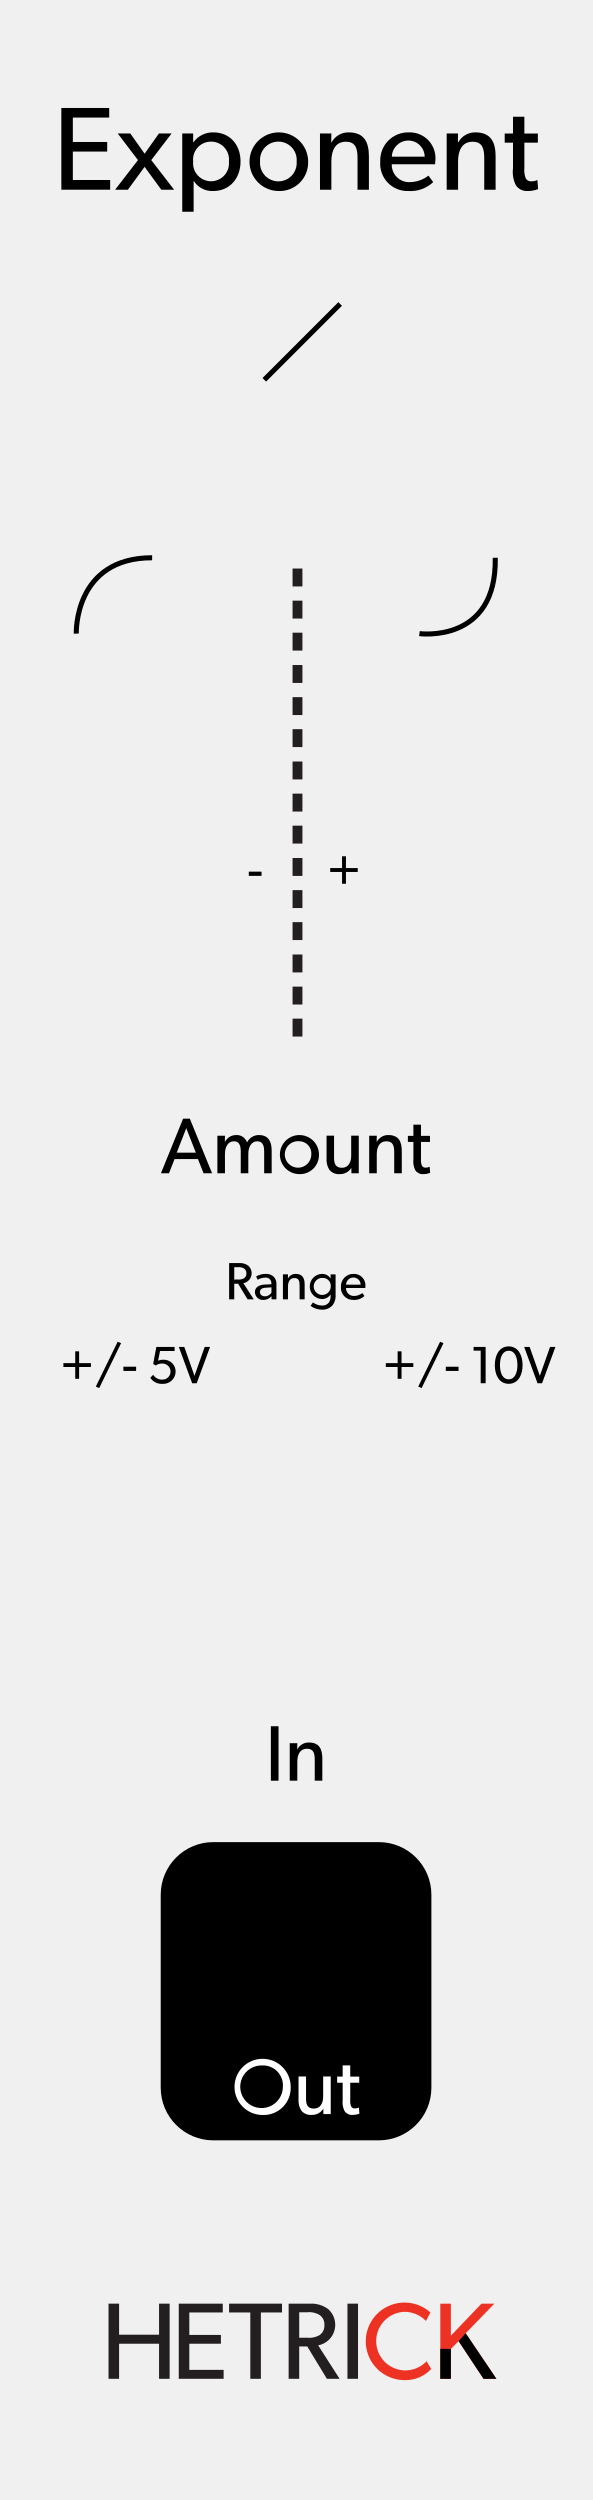
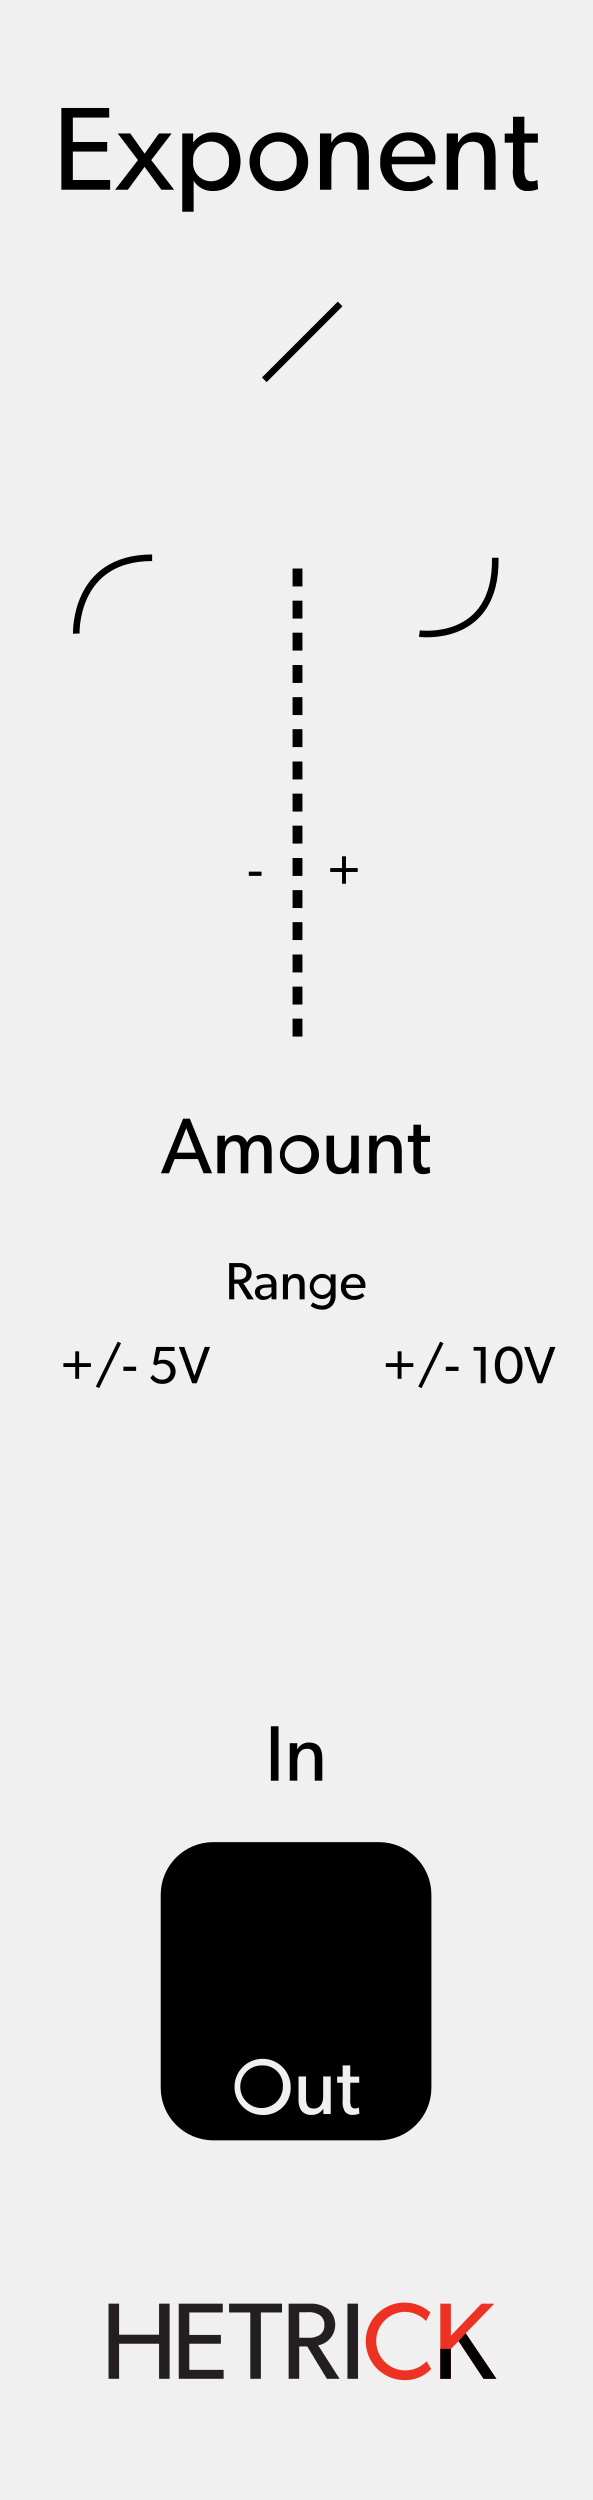
- <svg xmlns="http://www.w3.org/2000/svg" id="svg8" width="90" height="380" viewBox="0 0 90 380">
+ <svg xmlns="http://www.w3.org/2000/svg" id="svg8" width="90" height="380" viewBox="0 0 90 380" version="1.1">
+   <defs id="defs177" />
  <g id="layer1">
    <path id="rect817" d="M0,0H90V380H0Z" transform="translate(0 0.00002)" style="fill: #f0f0f0" />
  </g>
-   <g>
-     <path d="M25.784,361.578H24.178v-5.331H18.102v5.331H16.496V350.155h1.606v4.719h6.076v-4.719h1.606Z" transform="translate(0 0.00002)" style="fill: #231f20" />
-     <path d="M33.992,361.578H27.171V350.155h6.689v1.341H28.776v3.411h4.801v1.341h-4.801v3.973h5.215Z" transform="translate(0 0.00002)" style="fill: #231f20" />
-     <path d="M42.865,351.496H39.653v10.083h-1.606V351.496H34.819v-1.341h8.046Z" transform="translate(0 0.00002)" style="fill: #231f20" />
-     <path d="M51.622,361.578H49.685l-2.98-4.917H45.479v4.917h-1.606V350.155h3.228a4.373,4.373,0,0,1,2.748.795A3.185,3.185,0,0,1,48.36,356.496Zm-3.046-9.702a3.047,3.047,0,0,0-1.92-.414h-1.175v3.874h1.175a3.159,3.159,0,0,0,1.92-.397,1.727,1.727,0,0,0,.729-1.54A1.698,1.698,0,0,0,48.575,351.877Z" transform="translate(0 0.00002)" style="fill: #231f20" />
-     <path d="M54.419,361.578H52.813V350.155h1.606Z" transform="translate(0 0.00002)" style="fill: #231f20" />
-     <path d="M65.542,360.088A5.355,5.355,0,0,1,61.37,361.777a5.895,5.895,0,1,1,4.056-10.281l-.679,1.291a4.527,4.527,0,0,0-3.311-1.391,4.458,4.458,0,0,0,0,8.907,4.522,4.522,0,0,0,3.411-1.391Z" transform="translate(0 0.00002)" style="fill: #ed3224" />
-     <path d="M75.452,361.578H73.499L69.707,355.85l-1.175,1.192v4.536H66.926V350.155h1.606v4.868l4.652-4.868h1.954l-4.354,4.503Z" transform="translate(0 0.00002)" style="fill: #ed3224" />
-     <path d="M75.452,361.578H73.499L69.707,355.85l-1.175,1.192v4.536H66.926V357.019l1.606.023,1.175-1.192,1.076-1.192.616.914.497.737Z" transform="translate(0 0.00002)" />
+   <g id="g22">
+     <path d="M25.784,361.578H24.178v-5.331H18.102v5.331H16.496V350.155h1.606v4.719h6.076v-4.719h1.606Z" transform="translate(0 0.00002)" style="fill: #231f20" id="path6" />
+     <path d="M33.992,361.578H27.171V350.155h6.689v1.341H28.776v3.411h4.801v1.341h-4.801v3.973h5.215Z" transform="translate(0 0.00002)" style="fill: #231f20" id="path8" />
+     <path d="M42.865,351.496H39.653v10.083h-1.606V351.496H34.819v-1.341h8.046Z" transform="translate(0 0.00002)" style="fill: #231f20" id="path10" />
+     <path d="M51.622,361.578H49.685l-2.98-4.917H45.479v4.917h-1.606V350.155h3.228a4.373,4.373,0,0,1,2.748.795A3.185,3.185,0,0,1,48.36,356.496Zm-3.046-9.702a3.047,3.047,0,0,0-1.92-.414h-1.175v3.874h1.175a3.159,3.159,0,0,0,1.92-.397,1.727,1.727,0,0,0,.729-1.54A1.698,1.698,0,0,0,48.575,351.877Z" transform="translate(0 0.00002)" style="fill: #231f20" id="path12" />
+     <path d="M54.419,361.578H52.813V350.155h1.606Z" transform="translate(0 0.00002)" style="fill: #231f20" id="path14" />
+     <path d="M65.542,360.088A5.355,5.355,0,0,1,61.37,361.777a5.895,5.895,0,1,1,4.056-10.281l-.679,1.291a4.527,4.527,0,0,0-3.311-1.391,4.458,4.458,0,0,0,0,8.907,4.522,4.522,0,0,0,3.411-1.391Z" transform="translate(0 0.00002)" style="fill: #ed3224" id="path16" />
+     <path d="M75.452,361.578H73.499L69.707,355.85l-1.175,1.192v4.536H66.926V350.155h1.606v4.868l4.652-4.868h1.954l-4.354,4.503Z" transform="translate(0 0.00002)" style="fill: #ed3224" id="path18" />
+     <path d="M75.452,361.578H73.499L69.707,355.85l-1.175,1.192v4.536H66.926V357.019l1.606.023,1.175-1.192,1.076-1.192.616.914.497.737Z" transform="translate(0 0.00002)" id="path20" />
  </g>
-   <g>
-     <path d="M16.743,28.836H9.325V16.413h7.274v1.458H11.071v3.709H16.293v1.458H11.071v4.321h5.672Z" transform="translate(0 0.00002)" />
-     <path d="M26.463,28.836H24.518l-2.539-3.475-2.539,3.475H17.496l3.475-4.501-3.079-4.051h1.909l2.179,3.079,2.179-3.079H26.085L22.988,24.335Z" transform="translate(0 0.00002)" />
-     <path d="M32.402,29.035a3.323,3.323,0,0,1-2.953-1.531l-.018-.018v4.7H27.702V20.284h1.657v1.351h.036a3.626,3.626,0,0,1,3.043-1.513c2.521,0,4.124,1.891,4.124,4.43C36.561,27.09,34.94,29.035,32.402,29.035Zm-.324-7.508a2.72,2.72,0,0,0-2.719,3.007,2.734,2.734,0,1,0,5.438,0A2.72,2.72,0,0,0,32.078,21.526Z" transform="translate(0 0.00002)" />
-     <path d="M42.319,29.035a4.457,4.457,0,1,1,4.52-4.447A4.336,4.336,0,0,1,42.319,29.035Zm0-7.508a2.782,2.782,0,0,0-2.791,3.007,2.792,2.792,0,1,0,5.563,0A2.779,2.779,0,0,0,42.319,21.526Z" transform="translate(0 0.00002)" />
-     <path d="M56.073,28.836H54.345V24.065c0-1.44-.253-2.521-1.783-2.521-1.603,0-2.196,1.35-2.196,2.989v4.303H48.637V20.284h1.729l-.019,1.351h.055a2.889,2.889,0,0,1,2.61-1.513c2.431,0,3.062,1.603,3.062,3.655Z" transform="translate(0 0.00002)" />
-     <path d="M66.134,24.965H59.544a2.638,2.638,0,0,0,2.755,2.719,4.734,4.734,0,0,0,2.827-.99l.72.99a5.021,5.021,0,0,1-3.763,1.351,4.147,4.147,0,0,1-4.285-4.483,4.242,4.242,0,0,1,4.339-4.43,3.905,3.905,0,0,1,4.052,4.087A7.365,7.365,0,0,1,66.134,24.965ZM64.55,23.813a2.472,2.472,0,0,0-2.467-2.449A2.516,2.516,0,0,0,59.562,23.813Z" transform="translate(0 0.00002)" />
-     <path d="M75.332,28.836H73.604V24.065c0-1.44-.253-2.521-1.783-2.521-1.603,0-2.196,1.35-2.196,2.989v4.303H67.896V20.284H69.624l-.019,1.351h.055a2.889,2.889,0,0,1,2.61-1.513c2.431,0,3.062,1.603,3.062,3.655Z" transform="translate(0 0.00002)" />
-     <path d="M81.792,28.747a4.332,4.332,0,0,1-1.566.288,2.007,2.007,0,0,1-1.818-.882,4.464,4.464,0,0,1-.433-2.557V21.688H76.715V20.302h1.26V17.745h1.729v2.557h2.053v1.387H79.703v3.871a3.373,3.373,0,0,0,.216,1.566.896.896,0,0,0,.883.432,2.083,2.083,0,0,0,.882-.198Z" transform="translate(0 0.00002)" />
+   <g id="g40">
+     <path d="M16.743,28.836H9.325V16.413h7.274v1.458H11.071v3.709H16.293v1.458H11.071v4.321h5.672Z" transform="translate(0 0.00002)" id="path24" />
+     <path d="M26.463,28.836H24.518l-2.539-3.475-2.539,3.475H17.496l3.475-4.501-3.079-4.051h1.909l2.179,3.079,2.179-3.079H26.085L22.988,24.335Z" transform="translate(0 0.00002)" id="path26" />
+     <path d="M32.402,29.035a3.323,3.323,0,0,1-2.953-1.531l-.018-.018v4.7H27.702V20.284h1.657v1.351h.036a3.626,3.626,0,0,1,3.043-1.513c2.521,0,4.124,1.891,4.124,4.43C36.561,27.09,34.94,29.035,32.402,29.035Zm-.324-7.508a2.72,2.72,0,0,0-2.719,3.007,2.734,2.734,0,1,0,5.438,0A2.72,2.72,0,0,0,32.078,21.526Z" transform="translate(0 0.00002)" id="path28" />
+     <path d="M42.319,29.035a4.457,4.457,0,1,1,4.52-4.447A4.336,4.336,0,0,1,42.319,29.035Zm0-7.508a2.782,2.782,0,0,0-2.791,3.007,2.792,2.792,0,1,0,5.563,0A2.779,2.779,0,0,0,42.319,21.526Z" transform="translate(0 0.00002)" id="path30" />
+     <path d="M56.073,28.836H54.345V24.065c0-1.44-.253-2.521-1.783-2.521-1.603,0-2.196,1.35-2.196,2.989v4.303H48.637V20.284h1.729l-.019,1.351h.055a2.889,2.889,0,0,1,2.61-1.513c2.431,0,3.062,1.603,3.062,3.655Z" transform="translate(0 0.00002)" id="path32" />
+     <path d="M66.134,24.965H59.544a2.638,2.638,0,0,0,2.755,2.719,4.734,4.734,0,0,0,2.827-.99l.72.99a5.021,5.021,0,0,1-3.763,1.351,4.147,4.147,0,0,1-4.285-4.483,4.242,4.242,0,0,1,4.339-4.43,3.905,3.905,0,0,1,4.052,4.087A7.365,7.365,0,0,1,66.134,24.965ZM64.55,23.813a2.472,2.472,0,0,0-2.467-2.449A2.516,2.516,0,0,0,59.562,23.813Z" transform="translate(0 0.00002)" id="path34" />
+     <path d="M75.332,28.836H73.604V24.065c0-1.44-.253-2.521-1.783-2.521-1.603,0-2.196,1.35-2.196,2.989v4.303H67.896V20.284H69.624l-.019,1.351h.055a2.889,2.889,0,0,1,2.61-1.513c2.431,0,3.062,1.603,3.062,3.655Z" transform="translate(0 0.00002)" id="path36" />
+     <path d="M81.792,28.747a4.332,4.332,0,0,1-1.566.288,2.007,2.007,0,0,1-1.818-.882,4.464,4.464,0,0,1-.433-2.557V21.688H76.715V20.302h1.26V17.745h1.729v2.557h2.053v1.387H79.703v3.871a3.373,3.373,0,0,0,.216,1.566.896.896,0,0,0,.883.432,2.083,2.083,0,0,0,.882-.198Z" transform="translate(0 0.00002)" id="path38" />
  </g>
-   <g>
-     <path d="M32.234,178.333H30.939l-.852-2.159H26.538L25.686,178.333H24.463l3.37-8.299h1.019Zm-2.471-3.13-1.451-3.718-1.451,3.718Z" transform="translate(0 0.00002)" />
-     <path d="M41.293,178.333H40.154v-3.322c0-.66-.12-1.535-1.043-1.535-.912,0-1.367.875-1.367,1.895v2.962H36.592v-3.322c0-.839-.204-1.535-1.032-1.535-.912,0-1.367.875-1.367,1.895v2.962H33.042v-5.697h1.151l-.012.899h.036a1.88,1.88,0,0,1,1.643-1.007,1.643,1.643,0,0,1,1.691,1.127,1.977,1.977,0,0,1,1.811-1.127c1.523,0,1.931,1.115,1.931,2.351Z" transform="translate(0 0.00002)" />
-     <path d="M45.473,178.465a2.969,2.969,0,1,1,3.01-2.962A2.888,2.888,0,0,1,45.473,178.465Zm0-5.001a2.016,2.016,0,1,0,1.847,2.003A1.853,1.853,0,0,0,45.473,173.464Z" transform="translate(0 0.00002)" />
-     <path d="M54.531,178.333H53.416l-.013-.815a1.985,1.985,0,0,1-1.763.947,1.845,1.845,0,0,1-1.583-.66,2.891,2.891,0,0,1-.42-1.763V172.624h1.14v3.37c0,.78.168,1.511,1.188,1.511,1.007,0,1.415-.863,1.415-1.823V172.624h1.151Z" transform="translate(0 0.00002)" />
-     <path d="M61.071,178.333H59.92v-3.178c0-.959-.168-1.679-1.188-1.679-1.067,0-1.463.899-1.463,1.991V178.333H56.118v-5.697h1.151l-.013.899H57.293a1.925,1.925,0,0,1,1.739-1.007c1.619,0,2.039,1.067,2.039,2.435Z" transform="translate(0 0.00002)" />
-     <path d="M65.381,178.273a2.892,2.892,0,0,1-1.044.192,1.337,1.337,0,0,1-1.211-.587,2.971,2.971,0,0,1-.288-1.703v-2.603H61.998v-.924h.84v-1.703h1.151v1.703h1.367v.924H63.989v2.579a2.243,2.243,0,0,0,.144,1.043.597.597,0,0,0,.588.288,1.391,1.391,0,0,0,.588-.132Z" transform="translate(0 0.00002)" />
+   <g id="g54">
+     <path d="M32.234,178.333H30.939l-.852-2.159H26.538L25.686,178.333H24.463l3.37-8.299h1.019Zm-2.471-3.13-1.451-3.718-1.451,3.718Z" transform="translate(0 0.00002)" id="path42" />
+     <path d="M41.293,178.333H40.154v-3.322c0-.66-.12-1.535-1.043-1.535-.912,0-1.367.875-1.367,1.895v2.962H36.592v-3.322c0-.839-.204-1.535-1.032-1.535-.912,0-1.367.875-1.367,1.895v2.962H33.042v-5.697h1.151l-.012.899h.036a1.88,1.88,0,0,1,1.643-1.007,1.643,1.643,0,0,1,1.691,1.127,1.977,1.977,0,0,1,1.811-1.127c1.523,0,1.931,1.115,1.931,2.351Z" transform="translate(0 0.00002)" id="path44" />
+     <path d="M45.473,178.465a2.969,2.969,0,1,1,3.01-2.962A2.888,2.888,0,0,1,45.473,178.465Zm0-5.001a2.016,2.016,0,1,0,1.847,2.003A1.853,1.853,0,0,0,45.473,173.464Z" transform="translate(0 0.00002)" id="path46" />
+     <path d="M54.531,178.333H53.416l-.013-.815a1.985,1.985,0,0,1-1.763.947,1.845,1.845,0,0,1-1.583-.66,2.891,2.891,0,0,1-.42-1.763V172.624h1.14v3.37c0,.78.168,1.511,1.188,1.511,1.007,0,1.415-.863,1.415-1.823V172.624h1.151Z" transform="translate(0 0.00002)" id="path48" />
+     <path d="M61.071,178.333H59.92v-3.178c0-.959-.168-1.679-1.188-1.679-1.067,0-1.463.899-1.463,1.991V178.333H56.118v-5.697h1.151l-.013.899H57.293a1.925,1.925,0,0,1,1.739-1.007c1.619,0,2.039,1.067,2.039,2.435Z" transform="translate(0 0.00002)" id="path50" />
+     <path d="M65.381,178.273a2.892,2.892,0,0,1-1.044.192,1.337,1.337,0,0,1-1.211-.587,2.971,2.971,0,0,1-.288-1.703v-2.603H61.998v-.924h.84v-1.703h1.151v1.703h1.367v.924H63.989v2.579a2.243,2.243,0,0,0,.144,1.043.597.597,0,0,0,.588.288,1.391,1.391,0,0,0,.588-.132Z" transform="translate(0 0.00002)" id="path52" />
  </g>
-   <g>
-     <path d="M42.335,270.666H41.172v-8.275H42.335Z" transform="translate(0 0.00002)" />
-     <path d="M48.992,270.666H47.841v-3.178c0-.96-.167-1.68-1.187-1.68-1.067,0-1.463.899-1.463,1.991V270.666H44.04v-5.696h1.151l-.012.899h.036a1.925,1.925,0,0,1,1.739-1.008c1.619,0,2.038,1.067,2.038,2.435Z" transform="translate(0 0.00002)" />
+   <g id="g60">
+     <path d="M42.335,270.666H41.172v-8.275H42.335Z" transform="translate(0 0.00002)" id="path56" />
+     <path d="M48.992,270.666H47.841v-3.178c0-.96-.167-1.68-1.187-1.68-1.067,0-1.463.899-1.463,1.991V270.666H44.04v-5.696h1.151l-.012.899h.036a1.925,1.925,0,0,1,1.739-1.008c1.619,0,2.038,1.067,2.038,2.435Z" transform="translate(0 0.00002)" id="path58" />
  </g>
-   <rect x="24.429" y="280" width="41.142" height="45.333" rx="8" ry="8" />
-   <g>
-     <path d="M39.916,321.478a4.27,4.27,0,1,1,4.27-4.27A4.111,4.111,0,0,1,39.916,321.478Zm0-7.531a3.242,3.242,0,1,0,3.083,3.237A3.027,3.027,0,0,0,39.916,313.946Z" transform="translate(0 0.00002)" style="fill: #fff" />
-     <path d="M50.271,321.334H49.155l-.012-.815a1.987,1.987,0,0,1-1.763.947,1.845,1.845,0,0,1-1.583-.66,2.891,2.891,0,0,1-.42-1.763v-3.418H46.517v3.37c0,.779.168,1.511,1.188,1.511,1.008,0,1.415-.863,1.415-1.822V315.625h1.151Z" transform="translate(0 0.00002)" style="fill: #fff" />
-     <path d="M54.628,321.273a2.885,2.885,0,0,1-1.044.192,1.335,1.335,0,0,1-1.211-.588,2.97,2.97,0,0,1-.288-1.703v-2.603h-.84v-.924H52.085v-1.702h1.151v1.702h1.367v.924H53.236v2.579a2.24,2.24,0,0,0,.144,1.043.597.597,0,0,0,.588.288,1.391,1.391,0,0,0,.588-.132Z" transform="translate(0 0.00002)" style="fill: #fff" />
+   <rect x="24.429" y="280" width="41.142" height="45.333" rx="8" ry="8" id="rect62" />
+   <g id="g70" style="fill:#f0f0f0;fill-opacity:1">
+     <path d="M39.916,321.478a4.27,4.27,0,1,1,4.27-4.27A4.111,4.111,0,0,1,39.916,321.478Zm0-7.531a3.242,3.242,0,1,0,3.083,3.237A3.027,3.027,0,0,0,39.916,313.946Z" transform="translate(0 0.00002)" style="fill:#f0f0f0;fill-opacity:1" id="path64" />
+     <path d="M50.271,321.334H49.155l-.012-.815a1.987,1.987,0,0,1-1.763.947,1.845,1.845,0,0,1-1.583-.66,2.891,2.891,0,0,1-.42-1.763v-3.418H46.517v3.37c0,.779.168,1.511,1.188,1.511,1.008,0,1.415-.863,1.415-1.822V315.625h1.151Z" transform="translate(0 0.00002)" style="fill:#f0f0f0;fill-opacity:1" id="path66" />
+     <path d="M54.628,321.273a2.885,2.885,0,0,1-1.044.192,1.335,1.335,0,0,1-1.211-.588,2.97,2.97,0,0,1-.288-1.703v-2.603h-.84v-.924H52.085v-1.702h1.151v1.702h1.367v.924H53.236v2.579a2.24,2.24,0,0,0,.144,1.043.597.597,0,0,0,.588.288,1.391,1.391,0,0,0,.588-.132Z" transform="translate(0 0.00002)" style="fill:#f0f0f0;fill-opacity:1" id="path68" />
  </g>
-   <g>
-     <g>
-       <rect x="37.501" y="144" width="14.998" height="14.667" style="fill: none" />
-       <rect x="44.469" y="145.084" width="1.5" height="2.722" style="fill: #231f20" />
-       <rect x="44.469" y="149.966" width="1.5" height="2.722" style="fill: #231f20" />
-       <rect x="44.469" y="154.833" width="1.5" height="2.722" style="fill: #231f20" />
-     </g>
-     <g>
-       <rect x="37.501" y="129.333" width="14.998" height="14.667" style="fill: none" />
-       <rect x="44.469" y="130.417" width="1.5" height="2.722" style="fill: #231f20" />
-       <rect x="44.469" y="135.3" width="1.5" height="2.722" style="fill: #231f20" />
-       <rect x="44.469" y="140.166" width="1.5" height="2.722" style="fill: #231f20" />
-     </g>
-     <g>
-       <rect x="37.501" y="114.667" width="14.998" height="14.667" style="fill: none" />
-       <rect x="44.469" y="115.75" width="1.5" height="2.722" style="fill: #231f20" />
-       <rect x="44.469" y="120.633" width="1.5" height="2.722" style="fill: #231f20" />
-       <rect x="44.469" y="125.5" width="1.5" height="2.722" style="fill: #231f20" />
-     </g>
-     <g>
-       <rect x="37.501" y="100" width="14.998" height="14.667" style="fill: none" />
-       <rect x="44.469" y="101.084" width="1.5" height="2.722" style="fill: #231f20" />
-       <rect x="44.469" y="105.966" width="1.5" height="2.722" style="fill: #231f20" />
-       <rect x="44.469" y="110.833" width="1.5" height="2.722" style="fill: #231f20" />
-     </g>
-     <g>
-       <rect x="37.501" y="85.333" width="14.998" height="14.667" style="fill: none" />
-       <rect x="44.469" y="86.417" width="1.5" height="2.722" style="fill: #231f20" />
-       <rect x="44.469" y="91.3" width="1.5" height="2.722" style="fill: #231f20" />
-       <rect x="44.469" y="96.166" width="1.5" height="2.722" style="fill: #231f20" />
-     </g>
+   <rect x="37.501" y="144" width="14.998" height="14.667" style="fill:none" id="rect72" />
+   <rect x="37.501" y="129.333" width="14.998" height="14.667" style="fill:none" id="rect82" />
+   <rect x="37.501" y="114.667" width="14.998" height="14.667" style="fill:none" id="rect92" />
+   <rect x="37.501" y="100" width="14.998" height="14.667" style="fill:none" id="rect102" />
+   <rect x="37.501" y="85.333" width="14.998" height="14.667" style="fill:none" id="rect112" />
+   <g id="g976">
+     <rect x="44.469" y="145.084" width="1.5" height="2.722" style="fill:#000000" id="rect74" />
+     <rect x="44.469" y="149.966" width="1.5" height="2.722" style="fill:#000000" id="rect76" />
+     <rect x="44.469" y="154.833" width="1.5" height="2.722" style="fill:#000000" id="rect78" />
+     <rect x="44.469" y="130.417" width="1.5" height="2.722" style="fill:#000000" id="rect84" />
+     <rect x="44.469" y="135.3" width="1.5" height="2.722" style="fill:#000000" id="rect86" />
+     <rect x="44.469" y="140.166" width="1.5" height="2.722" style="fill:#000000" id="rect88" />
+     <rect x="44.469" y="115.75" width="1.5" height="2.722" style="fill:#000000" id="rect94" />
+     <rect x="44.469" y="120.633" width="1.5" height="2.722" style="fill:#000000" id="rect96" />
+     <rect x="44.469" y="125.5" width="1.5" height="2.722" style="fill:#000000" id="rect98" />
+     <rect x="44.469" y="101.084" width="1.5" height="2.722" style="fill:#000000" id="rect104" />
+     <rect x="44.469" y="105.966" width="1.5" height="2.722" style="fill:#000000" id="rect106" />
+     <rect x="44.469" y="110.833" width="1.5" height="2.722" style="fill:#000000" id="rect108" />
+     <rect x="44.469" y="86.417" width="1.5" height="2.722" style="fill:#000000" id="rect114" />
+     <rect x="44.469" y="91.3" width="1.5" height="2.722" style="fill:#000000" id="rect116" />
+     <rect x="44.469" y="96.166" width="1.5" height="2.722" style="fill:#000000" id="rect118" />
  </g>
-   <g>
-     <path d="M39.752,133.13H37.817v-.64h1.935Z" transform="translate(0 0.00002)" />
-     <path d="M54.375,132.538H52.584v1.791h-.592v-1.791H50.193v-.592h1.799v-1.791h.592v1.791h1.791Z" transform="translate(0 0.00002)" />
+   <g id="g128">
+     <path d="M39.752,133.13H37.817v-.64h1.935Z" transform="translate(0 0.00002)" id="path124" />
+     <path d="M54.375,132.538H52.584v1.791h-.592v-1.791H50.193v-.592h1.799v-1.791h.592v1.791h1.791Z" transform="translate(0 0.00002)" id="path126" />
  </g>
-   <g>
-     <path d="M13.817,207.787h-1.791v1.791h-.592v-1.791H9.636v-.592h1.799v-1.791h.592v1.791h1.791Z" transform="translate(0 0.00002)" />
-     <path d="M18.402,204.165l-3.326,6.828-.512-.231,3.326-6.82Z" transform="translate(0 0.00002)" />
-     <path d="M20.69,208.379H18.755v-.64h1.935Z" transform="translate(0 0.00002)" />
-     <path d="M24.659,210.346a2.039,2.039,0,0,1-1.815-.928l.432-.447a1.604,1.604,0,0,0,1.375.735,1.224,1.224,0,1,0,0-2.446,1.571,1.571,0,0,0-.976.296l-.392-.232.48-2.59H26.538v.623H24.323l-.288,1.464a1.917,1.917,0,0,1,.783-.145,1.796,1.796,0,0,1,1.879,1.808A1.895,1.895,0,0,1,24.659,210.346Z" transform="translate(0 0.00002)" />
-     <path d="M31.929,204.733l-2.031,5.524h-.688l-2.031-5.524h.832l1.551,4.397,1.551-4.397Z" transform="translate(0 0.00002)" />
+   <g id="g140">
+     <path d="M13.817,207.787h-1.791v1.791h-.592v-1.791H9.636v-.592h1.799v-1.791h.592v1.791h1.791Z" transform="translate(0 0.00002)" id="path130" />
+     <path d="M18.402,204.165l-3.326,6.828-.512-.231,3.326-6.82Z" transform="translate(0 0.00002)" id="path132" />
+     <path d="M20.69,208.379H18.755v-.64h1.935Z" transform="translate(0 0.00002)" id="path134" />
+     <path d="M24.659,210.346a2.039,2.039,0,0,1-1.815-.928l.432-.447a1.604,1.604,0,0,0,1.375.735,1.224,1.224,0,1,0,0-2.446,1.571,1.571,0,0,0-.976.296l-.392-.232.48-2.59H26.538v.623H24.323l-.288,1.464a1.917,1.917,0,0,1,.783-.145,1.796,1.796,0,0,1,1.879,1.808A1.895,1.895,0,0,1,24.659,210.346Z" transform="translate(0 0.00002)" id="path136" />
+     <path d="M31.929,204.733l-2.031,5.524h-.688l-2.031-5.524h.832l1.551,4.397,1.551-4.397Z" transform="translate(0 0.00002)" id="path138" />
  </g>
-   <g>
-     <path d="M38.57,197.5h-.936l-1.439-2.375h-.592V197.5h-.775v-5.517h1.559a2.112,2.112,0,0,1,1.327.384,1.538,1.538,0,0,1-.72,2.678Zm-1.471-4.686a1.474,1.474,0,0,0-.928-.2h-.567v1.871h.567a1.528,1.528,0,0,0,.928-.191.835.835,0,0,0,.352-.744A.82.82,0,0,0,37.099,192.814Z" transform="translate(0 0.00002)" />
-     <path d="M42.018,197.5h-.744l-.008-.479a1.569,1.569,0,0,1-1.208.567,1.206,1.206,0,0,1-1.311-1.176c0-.743.607-1.119,1.487-1.159l1.015-.04v-.151a.833.833,0,0,0-.943-.863,2.333,2.333,0,0,0-1.144.327l-.232-.512a2.925,2.925,0,0,1,1.423-.384,1.646,1.646,0,0,1,1.255.432,1.575,1.575,0,0,1,.408,1.231Zm-.759-1.823-.888.057c-.616.031-.864.296-.864.655s.28.655.784.655a1.194,1.194,0,0,0,.968-.552Z" transform="translate(0 0.00002)" />
-     <path d="M46.306,197.5h-.767v-2.119c0-.64-.112-1.119-.791-1.119-.712,0-.976.6-.976,1.327V197.5h-.768v-3.798h.768l-.008.6h.024a1.284,1.284,0,0,1,1.16-.672c1.08,0,1.359.712,1.359,1.623Z" transform="translate(0 0.00002)" />
-     <path d="M51.009,196.7a2.413,2.413,0,0,1-.415,1.64,2.008,2.008,0,0,1-1.695.728,2.917,2.917,0,0,1-1.695-.568l.36-.535a2.402,2.402,0,0,0,1.358.479,1.268,1.268,0,0,0,1.04-.416,1.71,1.71,0,0,0,.288-1.063v-.191h-.017a1.523,1.523,0,0,1-1.327.68,1.913,1.913,0,0,1,0-3.822,1.518,1.518,0,0,1,1.327.672h.024l-.008-.6h.759Zm-1.942-2.454a1.294,1.294,0,1,0,1.207,1.295A1.186,1.186,0,0,0,49.066,194.246Z" transform="translate(0 0.00002)" />
-     <path d="M55.521,195.781H52.595a1.172,1.172,0,0,0,1.224,1.207,2.101,2.101,0,0,0,1.255-.439l.32.439a2.231,2.231,0,0,1-1.671.6,1.841,1.841,0,0,1-1.903-1.991,1.884,1.884,0,0,1,1.927-1.967,1.735,1.735,0,0,1,1.8,1.815A3.267,3.267,0,0,1,55.521,195.781Zm-.704-.512a1.097,1.097,0,0,0-1.095-1.088,1.117,1.117,0,0,0-1.119,1.088Z" transform="translate(0 0.00002)" />
+   <g id="g152">
+     <path d="M38.57,197.5h-.936l-1.439-2.375h-.592V197.5h-.775v-5.517h1.559a2.112,2.112,0,0,1,1.327.384,1.538,1.538,0,0,1-.72,2.678Zm-1.471-4.686a1.474,1.474,0,0,0-.928-.2h-.567v1.871h.567a1.528,1.528,0,0,0,.928-.191.835.835,0,0,0,.352-.744A.82.82,0,0,0,37.099,192.814Z" transform="translate(0 0.00002)" id="path142" />
+     <path d="M42.018,197.5h-.744l-.008-.479a1.569,1.569,0,0,1-1.208.567,1.206,1.206,0,0,1-1.311-1.176c0-.743.607-1.119,1.487-1.159l1.015-.04v-.151a.833.833,0,0,0-.943-.863,2.333,2.333,0,0,0-1.144.327l-.232-.512a2.925,2.925,0,0,1,1.423-.384,1.646,1.646,0,0,1,1.255.432,1.575,1.575,0,0,1,.408,1.231Zm-.759-1.823-.888.057c-.616.031-.864.296-.864.655s.28.655.784.655a1.194,1.194,0,0,0,.968-.552Z" transform="translate(0 0.00002)" id="path144" />
+     <path d="M46.306,197.5h-.767v-2.119c0-.64-.112-1.119-.791-1.119-.712,0-.976.6-.976,1.327V197.5h-.768v-3.798h.768l-.008.6h.024a1.284,1.284,0,0,1,1.16-.672c1.08,0,1.359.712,1.359,1.623Z" transform="translate(0 0.00002)" id="path146" />
+     <path d="M51.009,196.7a2.413,2.413,0,0,1-.415,1.64,2.008,2.008,0,0,1-1.695.728,2.917,2.917,0,0,1-1.695-.568l.36-.535a2.402,2.402,0,0,0,1.358.479,1.268,1.268,0,0,0,1.04-.416,1.71,1.71,0,0,0,.288-1.063v-.191h-.017a1.523,1.523,0,0,1-1.327.68,1.913,1.913,0,0,1,0-3.822,1.518,1.518,0,0,1,1.327.672h.024l-.008-.6h.759Zm-1.942-2.454a1.294,1.294,0,1,0,1.207,1.295A1.186,1.186,0,0,0,49.066,194.246Z" transform="translate(0 0.00002)" id="path148" />
+     <path d="M55.521,195.781H52.595a1.172,1.172,0,0,0,1.224,1.207,2.101,2.101,0,0,0,1.255-.439l.32.439a2.231,2.231,0,0,1-1.671.6,1.841,1.841,0,0,1-1.903-1.991,1.884,1.884,0,0,1,1.927-1.967,1.735,1.735,0,0,1,1.8,1.815A3.267,3.267,0,0,1,55.521,195.781Zm-.704-.512a1.097,1.097,0,0,0-1.095-1.088,1.117,1.117,0,0,0-1.119,1.088Z" transform="translate(0 0.00002)" id="path150" />
  </g>
-   <g>
-     <path d="M62.824,207.787h-1.791v1.791h-.592v-1.791H58.643v-.592h1.799v-1.791h.592v1.791h1.791Z" transform="translate(0 0.00002)" />
-     <path d="M67.408,204.165,64.082,210.993l-.512-.231,3.326-6.82Z" transform="translate(0 0.00002)" />
-     <path d="M69.697,208.379H67.762v-.64h1.936Z" transform="translate(0 0.00002)" />
-     <path d="M73.816,210.25h-.751v-4.949h-1.079v-.567h1.83Z" transform="translate(0 0.00002)" />
-     <path d="M77.32,210.338c-1.486,0-2.11-1.407-2.11-2.838,0-1.439.632-2.847,2.11-2.847,1.488,0,2.111,1.407,2.111,2.847C79.432,208.931,78.809,210.338,77.32,210.338Zm0-5.029c-.887,0-1.326.912-1.326,2.175,0,1.256.439,2.175,1.326,2.175.888,0,1.328-.919,1.328-2.175C78.648,206.221,78.208,205.309,77.32,205.309Z" transform="translate(0 0.00002)" />
-     <path d="M84.424,204.733l-2.031,5.524h-.688l-2.031-5.524h.832l1.551,4.397,1.551-4.397Z" transform="translate(0 0.00002)" />
+   <g id="g166">
+     <path d="M62.824,207.787h-1.791v1.791h-.592v-1.791H58.643v-.592h1.799v-1.791h.592v1.791h1.791Z" transform="translate(0 0.00002)" id="path154" />
+     <path d="M67.408,204.165,64.082,210.993l-.512-.231,3.326-6.82Z" transform="translate(0 0.00002)" id="path156" />
+     <path d="M69.697,208.379H67.762v-.64h1.936Z" transform="translate(0 0.00002)" id="path158" />
+     <path d="M73.816,210.25h-.751v-4.949h-1.079v-.567h1.83Z" transform="translate(0 0.00002)" id="path160" />
+     <path d="M77.32,210.338c-1.486,0-2.11-1.407-2.11-2.838,0-1.439.632-2.847,2.11-2.847,1.488,0,2.111,1.407,2.111,2.847C79.432,208.931,78.809,210.338,77.32,210.338Zm0-5.029c-.887,0-1.326.912-1.326,2.175,0,1.256.439,2.175,1.326,2.175.888,0,1.328-.919,1.328-2.175C78.648,206.221,78.208,205.309,77.32,205.309Z" transform="translate(0 0.00002)" id="path162" />
+     <path d="M84.424,204.733l-2.031,5.524h-.688l-2.031-5.524h.832l1.551,4.397,1.551-4.397Z" transform="translate(0 0.00002)" id="path164" />
  </g>
-   <line x1="40.172" y1="57.732" x2="51.702" y2="46.202" style="fill: none;stroke: #000;stroke-miterlimit: 10;stroke-width: 0.769px" />
-   <path d="M63.749,96.309s11.777,1.592,11.53-11.53" transform="translate(0 0.00002)" style="fill: none;stroke: #000;stroke-miterlimit: 10;stroke-width: 0.769px" />
-   <path d="M11.595,96.309s-.403-11.53,11.53-11.53" transform="translate(0 0.00002)" style="fill: none;stroke: #000;stroke-miterlimit: 10;stroke-width: 0.769px" />
+   <line x1="40.172" y1="57.732" x2="51.702" y2="46.202" style="fill:none;stroke:#000;stroke-miterlimit:10;stroke-width:1;stroke-dasharray:none" id="line168" />
+   <path d="M63.749,96.309s11.777,1.592,11.53-11.53" transform="translate(0 0.00002)" style="fill:none;stroke:#000;stroke-miterlimit:10;stroke-width:1;stroke-dasharray:none" id="path170" />
+   <path d="M11.595,96.309s-.403-11.53,11.53-11.53" transform="translate(0 0.00002)" style="fill:none;stroke:#000;stroke-miterlimit:10;stroke-width:1;stroke-dasharray:none" id="path172" />
</svg>
